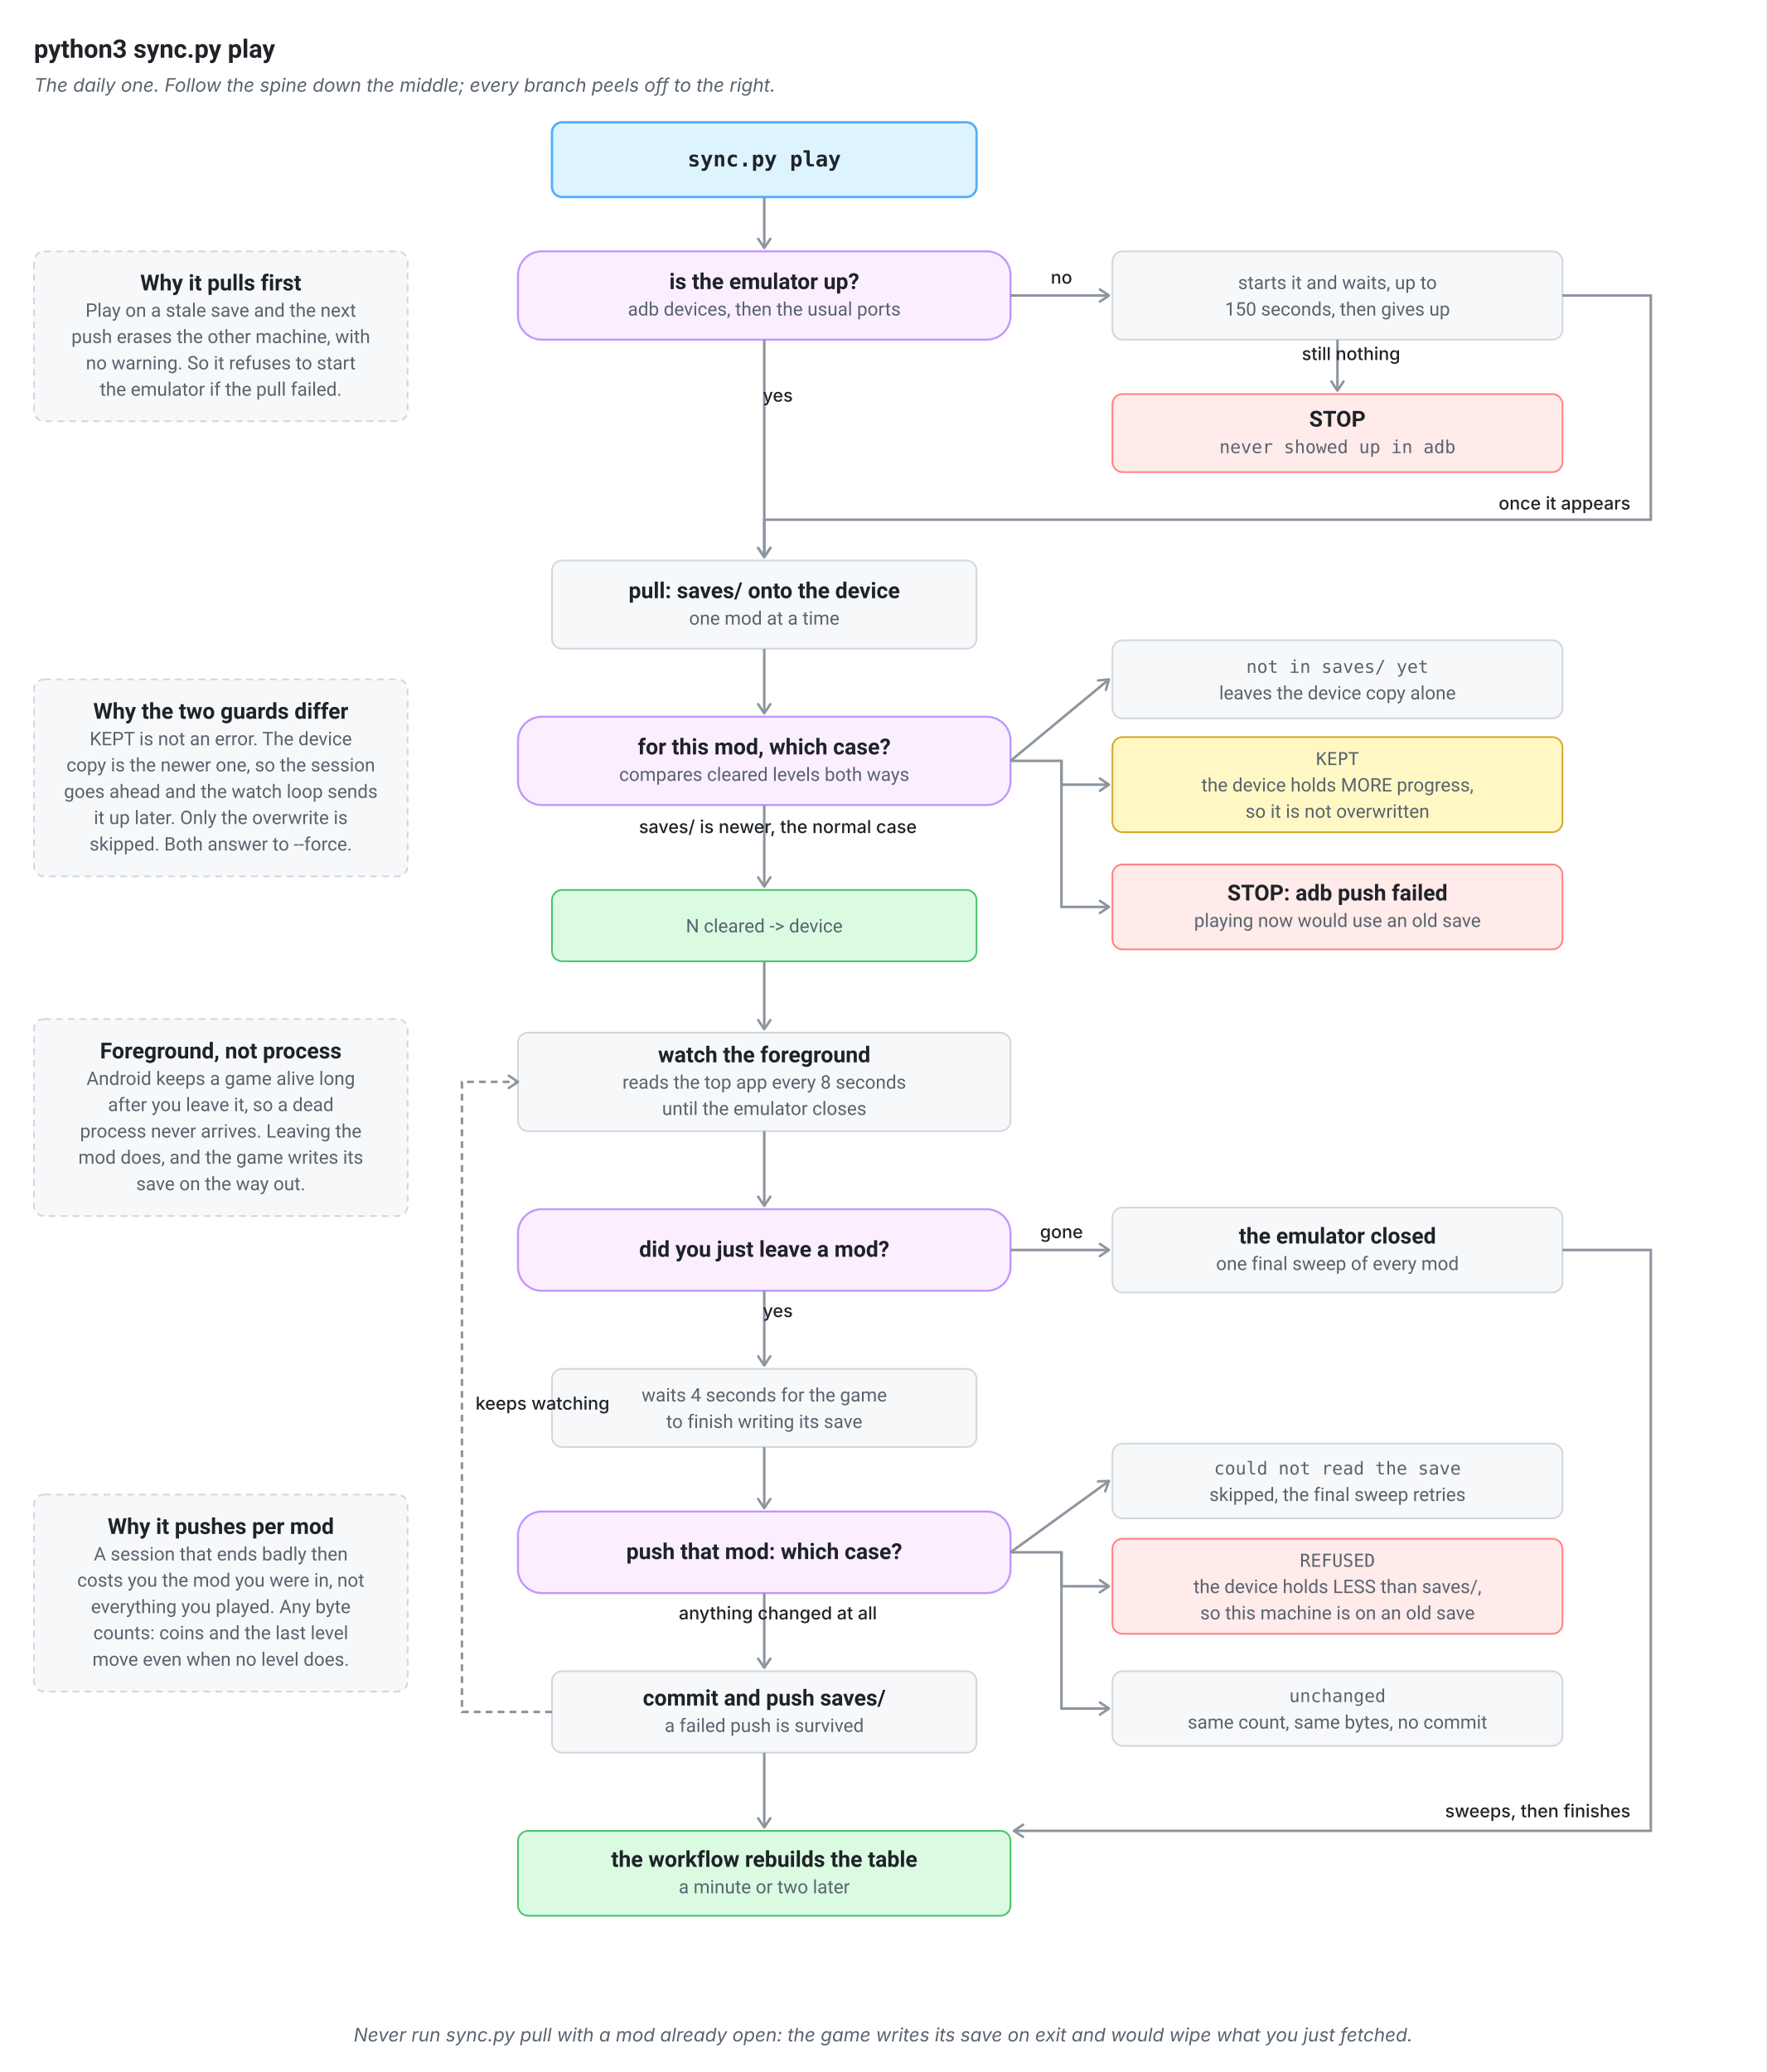
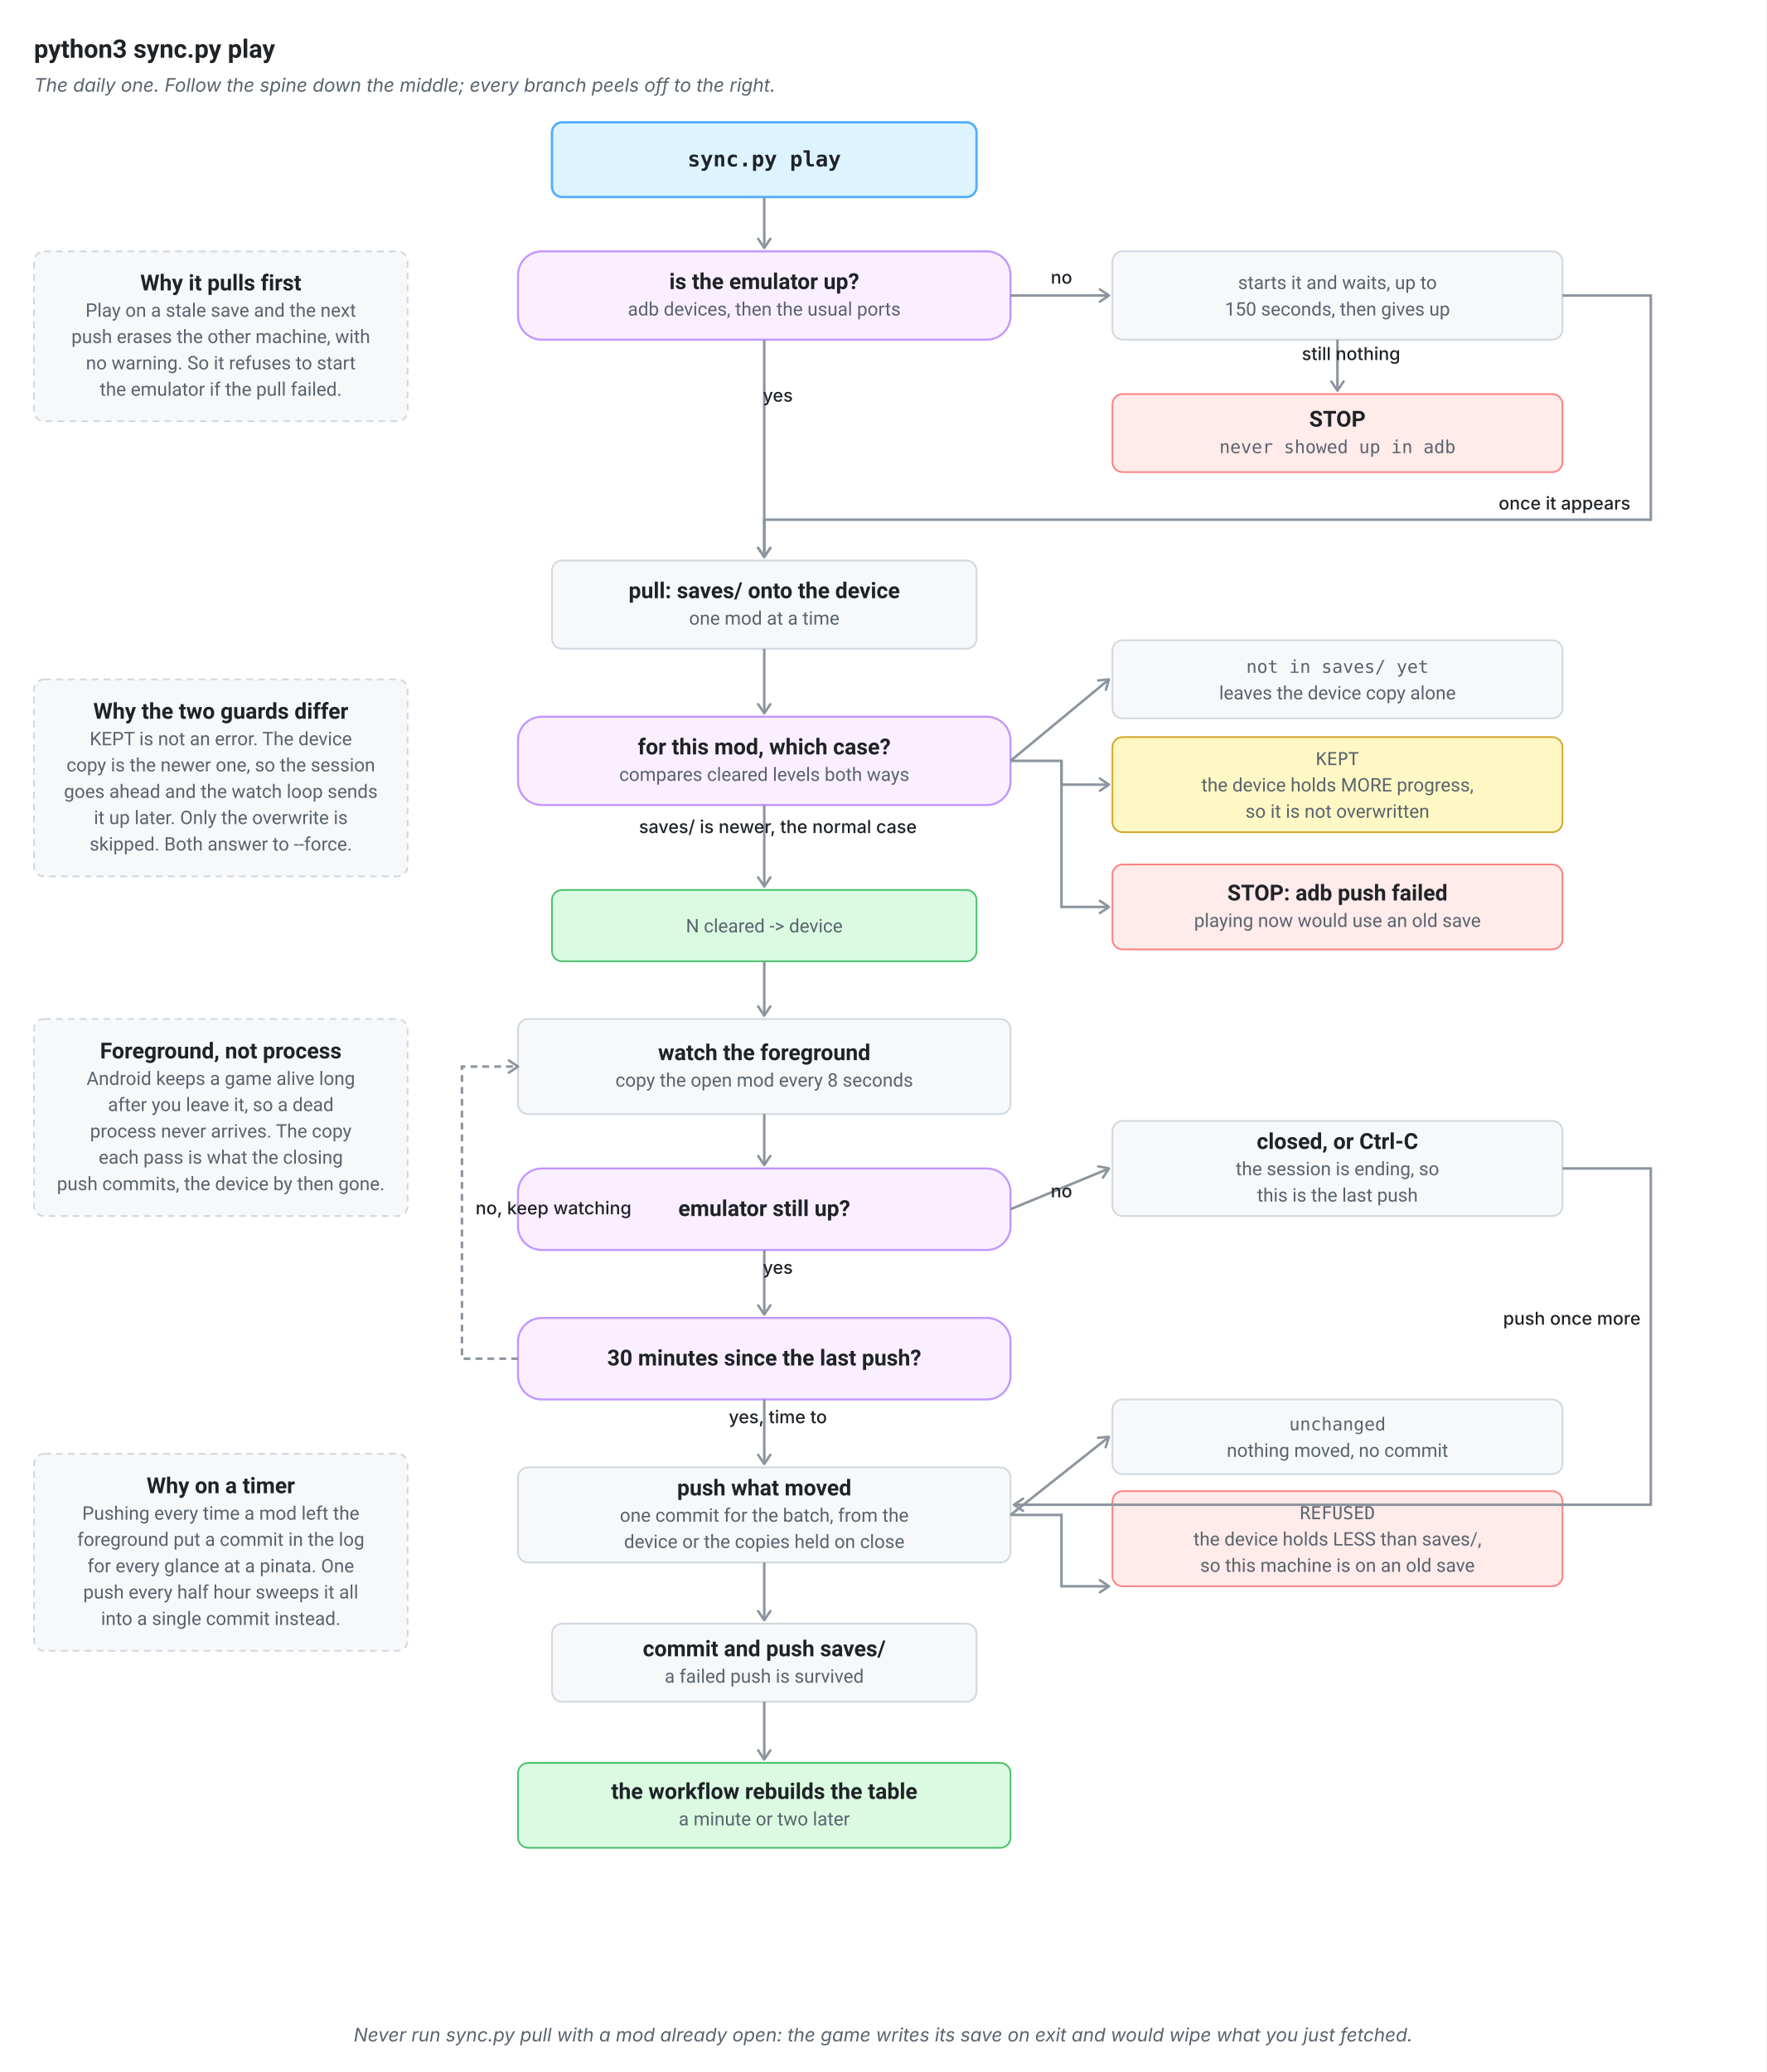
<svg xmlns="http://www.w3.org/2000/svg" width="1040" height="1220" viewBox="0 0 1040 1220" role="img" aria-labelledby="t d">
  <style>
  .bg   { fill: #ffffff; }
  .box  { fill: #f6f8fa; stroke: #d0d7de; stroke-width: 1; }
  .cmdb { fill: #ddf4ff; stroke: #54aeff; stroke-width: 1.4; }
  .okb  { fill: #dafbe1; stroke: #4ac26b; stroke-width: 1; }
  .warnb{ fill: #fff8c5; stroke: #d4a72c; stroke-width: 1; }
  .stopb{ fill: #ffebe9; stroke: #ff8182; stroke-width: 1; }
  .noteb{ fill: #f6f8fa; stroke: #d0d7de; stroke-width: 1; stroke-dasharray: 4 3; }
  .deci { fill: #fbefff; stroke: #c297ff; stroke-width: 1.2; }
  .h    { fill: #1f2328; font: 600 13px -apple-system, "Segoe UI", Roboto, sans-serif; }
  .s    { fill: #59636e; font: 400 11px -apple-system, "Segoe UI", Roboto, sans-serif; }
  .cmd  { fill: #1f2328; font: 600 12.5px ui-monospace, SFMono-Regular, Menlo, monospace; }
  .mono { fill: #59636e; font: 400 10.5px ui-monospace, SFMono-Regular, Menlo, monospace; }
  .edge { stroke: #8c959f; stroke-width: 1.5; fill: none; }
  .ah   { stroke: #8c959f; fill: none; }
  .elbl { fill: #1f2328; font: 500 10.5px -apple-system, "Segoe UI", sans-serif; }
  .sect { fill: #1f2328; font: 700 15px -apple-system, "Segoe UI", Roboto, sans-serif; }
  .cap  { fill: #59636e; font: italic 400 11px -apple-system, "Segoe UI", sans-serif; }
  @media (prefers-color-scheme: dark) {
    .bg   { fill: #0d1117; }
    .box  { fill: #161b22; stroke: #30363d; }
    .cmdb { fill: #121d2f; stroke: #1f6feb; }
    .okb  { fill: #12261e; stroke: #238636; }
    .warnb{ fill: #272115; stroke: #9e6a03; }
    .stopb{ fill: #25171c; stroke: #f85149; }
    .noteb{ fill: #161b22; stroke: #30363d; }
    .deci { fill: #21162d; stroke: #8957e5; }
    .h    { fill: #e6edf3; }
    .s    { fill: #8b949e; }
    .cmd  { fill: #e6edf3; }
    .mono { fill: #8b949e; }
    .edge { stroke: #6e7681; }
    .ah   { stroke: #6e7681; }
    .elbl { fill: #e6edf3; }
    .sect { fill: #e6edf3; }
    .cap  { fill: #8b949e; }
  }
</style>
  <defs>
    <marker id="a" viewBox="0 0 10 10" refX="8" refY="5" markerWidth="6" markerHeight="6" orient="auto-start-reverse">
      <path class="ah" d="M2 1L8 5L2 9" stroke-width="1.6" stroke-linecap="round" stroke-linejoin="round" />
    </marker>
  </defs>
  <rect class="bg" width="1040" height="1220" />
  <text class="sect" x="20" y="34">python3 sync.py play</text>
  <text class="cap" x="20" y="54" text-anchor="start">The daily one. Follow the spine down the middle; every branch peels off to the right.</text>
  <rect class="cmdb" x="325" y="72" width="250" height="44" rx="6" />
  <text class="cmd" x="450.0" y="98.0" text-anchor="middle">sync.py play</text>
  <rect class="deci" x="305" y="148" width="290" height="52" rx="14" />
  <text class="h" x="450.0" y="170.2" text-anchor="middle">is the emulator up?</text>
  <text class="s" x="450.0" y="185.8" text-anchor="middle">adb devices, then the usual ports</text>
  <rect class="box" x="655" y="148" width="265" height="52" rx="6" />
  <text class="s" x="787.5" y="170.2" text-anchor="middle">starts it and waits, up to</text>
  <text class="s" x="787.5" y="185.8" text-anchor="middle">150 seconds, then gives up</text>
  <rect class="stopb" x="655" y="232" width="265" height="46" rx="6" />
  <text class="h" x="787.5" y="251.2" text-anchor="middle">STOP</text>
  <text class="mono" x="787.5" y="266.8" text-anchor="middle">never showed up in adb</text>
  <rect class="box" x="325" y="330" width="250" height="52" rx="6" />
  <text class="h" x="450.0" y="352.2" text-anchor="middle">pull: saves/ onto the device</text>
  <text class="s" x="450.0" y="367.8" text-anchor="middle">one mod at a time</text>
  <rect class="deci" x="305" y="422" width="290" height="52" rx="14" />
  <text class="h" x="450.0" y="444.2" text-anchor="middle">for this mod, which case?</text>
  <text class="s" x="450.0" y="459.8" text-anchor="middle">compares cleared levels both ways</text>
  <rect class="box" x="655" y="377" width="265" height="46" rx="6" />
  <text class="mono" x="787.5" y="396.2" text-anchor="middle">not in saves/ yet</text>
  <text class="s" x="787.5" y="411.8" text-anchor="middle">leaves the device copy alone</text>
  <rect class="warnb" x="655" y="434" width="265" height="56" rx="6" />
  <text class="mono" x="787.5" y="450.5" text-anchor="middle">KEPT</text>
  <text class="s" x="787.5" y="466.0" text-anchor="middle">the device holds MORE progress,</text>
  <text class="s" x="787.5" y="481.5" text-anchor="middle">so it is not overwritten</text>
  <rect class="stopb" x="655" y="509" width="265" height="50" rx="6" />
  <text class="h" x="787.5" y="530.2" text-anchor="middle">STOP: adb push failed</text>
  <text class="s" x="787.5" y="545.8" text-anchor="middle">playing now would use an old save</text>
  <rect class="okb" x="325" y="524" width="250" height="42" rx="6" />
  <text class="s" x="450.0" y="549.0" text-anchor="middle">N cleared -&gt; device</text>
-   <rect class="box" x="305" y="608" width="290" height="58" rx="6" />
-   <text class="h" x="450.0" y="625.5" text-anchor="middle">watch the foreground</text>
-   <text class="s" x="450.0" y="641.0" text-anchor="middle">reads the top app every 8 seconds</text>
-   <text class="s" x="450.0" y="656.5" text-anchor="middle">until the emulator closes</text>
-   <rect class="deci" x="305" y="712" width="290" height="48" rx="14" />
-   <text class="h" x="450.0" y="740.0" text-anchor="middle">did you just leave a mod?</text>
-   <rect class="box" x="655" y="711" width="265" height="50" rx="6" />
-   <text class="h" x="787.5" y="732.2" text-anchor="middle">the emulator closed</text>
-   <text class="s" x="787.5" y="747.8" text-anchor="middle">one final sweep of every mod</text>
-   <rect class="box" x="325" y="806" width="250" height="46" rx="6" />
-   <text class="s" x="450.0" y="825.2" text-anchor="middle">waits 4 seconds for the game</text>
-   <text class="s" x="450.0" y="840.8" text-anchor="middle">to finish writing its save</text>
-   <rect class="deci" x="305" y="890" width="290" height="48" rx="14" />
-   <text class="h" x="450.0" y="918.0" text-anchor="middle">push that mod: which case?</text>
-   <rect class="box" x="655" y="850" width="265" height="44" rx="6" />
-   <text class="mono" x="787.5" y="868.2" text-anchor="middle">could not read the save</text>
-   <text class="s" x="787.5" y="883.8" text-anchor="middle">skipped, the final sweep retries</text>
-   <rect class="stopb" x="655" y="906" width="265" height="56" rx="6" />
-   <text class="mono" x="787.5" y="922.5" text-anchor="middle">REFUSED</text>
-   <text class="s" x="787.5" y="938.0" text-anchor="middle">the device holds LESS than saves/,</text>
-   <text class="s" x="787.5" y="953.5" text-anchor="middle">so this machine is on an old save</text>
-   <rect class="box" x="655" y="984" width="265" height="44" rx="6" />
-   <text class="mono" x="787.5" y="1002.2" text-anchor="middle">unchanged</text>
-   <text class="s" x="787.5" y="1017.8" text-anchor="middle">same count, same bytes, no commit</text>
-   <rect class="box" x="325" y="984" width="250" height="48" rx="6" />
-   <text class="h" x="450.0" y="1004.2" text-anchor="middle">commit and push saves/</text>
-   <text class="s" x="450.0" y="1019.8" text-anchor="middle">a failed push is survived</text>
-   <rect class="okb" x="305" y="1078" width="290" height="50" rx="6" />
-   <text class="h" x="450.0" y="1099.2" text-anchor="middle">the workflow rebuilds the table</text>
-   <text class="s" x="450.0" y="1114.8" text-anchor="middle">a minute or two later</text>
+   <rect class="box" x="305" y="600" width="290" height="56" rx="6" />
+   <text class="h" x="450.0" y="624.2" text-anchor="middle">watch the foreground</text>
+   <text class="s" x="450.0" y="639.8" text-anchor="middle">copy the open mod every 8 seconds</text>
+   <rect class="deci" x="305" y="688" width="290" height="48" rx="14" />
+   <text class="h" x="450.0" y="716.0" text-anchor="middle">emulator still up?</text>
+   <rect class="box" x="655" y="660" width="265" height="56" rx="6" />
+   <text class="h" x="787.5" y="676.5" text-anchor="middle">closed, or Ctrl-C</text>
+   <text class="s" x="787.5" y="692.0" text-anchor="middle">the session is ending, so</text>
+   <text class="s" x="787.5" y="707.5" text-anchor="middle">this is the last push</text>
+   <rect class="deci" x="305" y="776" width="290" height="48" rx="14" />
+   <text class="h" x="450.0" y="804.0" text-anchor="middle">30 minutes since the last push?</text>
+   <rect class="box" x="305" y="864" width="290" height="56" rx="6" />
+   <text class="h" x="450.0" y="880.5" text-anchor="middle">push what moved</text>
+   <text class="s" x="450.0" y="896.0" text-anchor="middle">one commit for the batch, from the</text>
+   <text class="s" x="450.0" y="911.5" text-anchor="middle">device or the copies held on close</text>
+   <rect class="box" x="655" y="824" width="265" height="44" rx="6" />
+   <text class="mono" x="787.5" y="842.2" text-anchor="middle">unchanged</text>
+   <text class="s" x="787.5" y="857.8" text-anchor="middle">nothing moved, no commit</text>
+   <rect class="stopb" x="655" y="878" width="265" height="56" rx="6" />
+   <text class="mono" x="787.5" y="894.5" text-anchor="middle">REFUSED</text>
+   <text class="s" x="787.5" y="910.0" text-anchor="middle">the device holds LESS than saves/,</text>
+   <text class="s" x="787.5" y="925.5" text-anchor="middle">so this machine is on an old save</text>
+   <rect class="box" x="325" y="956" width="250" height="46" rx="6" />
+   <text class="h" x="450.0" y="975.2" text-anchor="middle">commit and push saves/</text>
+   <text class="s" x="450.0" y="990.8" text-anchor="middle">a failed push is survived</text>
+   <rect class="okb" x="305" y="1038" width="290" height="50" rx="6" />
+   <text class="h" x="450.0" y="1059.2" text-anchor="middle">the workflow rebuilds the table</text>
+   <text class="s" x="450.0" y="1074.8" text-anchor="middle">a minute or two later</text>
  <path class="edge" d="M450.0 116 L450.0 146" marker-end="url(#a)" />
  <path class="edge" d="M595 174.0 L653 174.0" marker-end="url(#a)" />
  <text class="elbl" x="625.0" y="167.0" text-anchor="middle">no</text>
  <path class="edge" d="M787.5 200 L787.5 230" marker-end="url(#a)" />
  <text class="elbl" x="795.5" y="212.0" text-anchor="middle">still nothing</text>
  <path class="edge" d="M450.0 200 L450.0 328" marker-end="url(#a)" />
  <text class="elbl" x="458.0" y="236.5" text-anchor="middle">yes</text>
  <path class="edge" d="M920 174 L972 174 L972 306 L450 306 L450 328" marker-end="url(#a)" />
  <text class="elbl" x="960" y="300" text-anchor="end">once it appears</text>
  <path class="edge" d="M450.0 382 L450.0 420" marker-end="url(#a)" />
  <path class="edge" d="M595 448.0 L653 400.0" marker-end="url(#a)" />
  <path class="edge" d="M595 448 L625 448 L625 462 L653 462" marker-end="url(#a)" />
  <path class="edge" d="M625 448 L625 534 L653 534" marker-end="url(#a)" />
  <path class="edge" d="M450.0 474 L450.0 522" marker-end="url(#a)" />
  <text class="elbl" x="458.0" y="490.5" text-anchor="middle">saves/ is newer, the normal case</text>
-   <path class="edge" d="M450.0 566 L450.0 606" marker-end="url(#a)" />
-   <path class="edge" d="M450.0 666 L450.0 710" marker-end="url(#a)" />
-   <path class="edge" d="M595 736.0 L653 736.0" marker-end="url(#a)" />
-   <text class="elbl" x="625.0" y="729.0" text-anchor="middle">gone</text>
-   <path class="edge" d="M450.0 760 L450.0 804" marker-end="url(#a)" />
-   <text class="elbl" x="458.0" y="775.5" text-anchor="middle">yes</text>
-   <path class="edge" d="M450.0 852 L450.0 888" marker-end="url(#a)" />
-   <path class="edge" d="M595 914.0 L653 872.0" marker-end="url(#a)" />
-   <path class="edge" d="M595 914 L625 914 L625 934 L653 934" marker-end="url(#a)" />
-   <path class="edge" d="M625 914 L625 1006 L653 1006" marker-end="url(#a)" />
-   <path class="edge" d="M450.0 938 L450.0 982" marker-end="url(#a)" />
-   <text class="elbl" x="458.0" y="953.5" text-anchor="middle">anything changed at all</text>
-   <path class="edge" d="M450.0 1032 L450.0 1076" marker-end="url(#a)" />
-   <path class="edge" d="M325 1008 L272 1008 L272 637 L305 637" marker-end="url(#a)" stroke-dasharray="4 3" />
-   <text class="elbl" x="280" y="830" text-anchor="start">keeps watching</text>
-   <path class="edge" d="M920 736 L972 736 L972 1078 L597 1078" marker-end="url(#a)" />
-   <text class="elbl" x="960" y="1070" text-anchor="end">sweeps, then finishes</text>
+   <path class="edge" d="M450.0 566 L450.0 598" marker-end="url(#a)" />
+   <path class="edge" d="M450.0 656 L450.0 686" marker-end="url(#a)" />
+   <path class="edge" d="M595 712.0 L653 688.0" marker-end="url(#a)" />
+   <text class="elbl" x="625.0" y="705.0" text-anchor="middle">no</text>
+   <path class="edge" d="M450.0 736 L450.0 774" marker-end="url(#a)" />
+   <text class="elbl" x="458.0" y="750.0" text-anchor="middle">yes</text>
+   <path class="edge" d="M450.0 824 L450.0 862" marker-end="url(#a)" />
+   <text class="elbl" x="458.0" y="838.0" text-anchor="middle">yes, time to</text>
+   <path class="edge" d="M920 688 L972 688 L972 886 L597 886" marker-end="url(#a)" />
+   <text class="elbl" x="966" y="780" text-anchor="end">push once more</text>
+   <path class="edge" d="M595 892.0 L653 846.0" marker-end="url(#a)" />
+   <path class="edge" d="M595 892 L625 892 L625 934 L653 934" marker-end="url(#a)" />
+   <path class="edge" d="M450.0 920 L450.0 954" marker-end="url(#a)" />
+   <path class="edge" d="M450.0 1002 L450.0 1036" marker-end="url(#a)" />
+   <path class="edge" d="M305 800 L272 800 L272 628 L305 628" marker-end="url(#a)" stroke-dasharray="4 3" />
+   <text class="elbl" x="280" y="715" text-anchor="start">no, keep watching</text>
  <rect class="noteb" x="20" y="148" width="220" height="100" rx="6" />
  <text class="h" x="130.0" y="171.0" text-anchor="middle">Why it pulls first</text>
  <text class="s" x="130.0" y="186.5" text-anchor="middle">Play on a stale save and the next</text>
  <text class="s" x="130.0" y="202.0" text-anchor="middle">push erases the other machine, with</text>
  <text class="s" x="130.0" y="217.5" text-anchor="middle">no warning. So it refuses to start</text>
  <text class="s" x="130.0" y="233.0" text-anchor="middle">the emulator if the pull failed.</text>
  <rect class="noteb" x="20" y="400" width="220" height="116" rx="6" />
  <text class="h" x="130.0" y="423.2" text-anchor="middle">Why the two guards differ</text>
  <text class="s" x="130.0" y="438.8" text-anchor="middle">KEPT is not an error. The device</text>
  <text class="s" x="130.0" y="454.2" text-anchor="middle">copy is the newer one, so the session</text>
  <text class="s" x="130.0" y="469.8" text-anchor="middle">goes ahead and the watch loop sends</text>
  <text class="s" x="130.0" y="485.2" text-anchor="middle">it up later. Only the overwrite is</text>
  <text class="s" x="130.0" y="500.8" text-anchor="middle">skipped. Both answer to --force.</text>
  <rect class="noteb" x="20" y="600" width="220" height="116" rx="6" />
  <text class="h" x="130.0" y="623.2" text-anchor="middle">Foreground, not process</text>
  <text class="s" x="130.0" y="638.8" text-anchor="middle">Android keeps a game alive long</text>
  <text class="s" x="130.0" y="654.2" text-anchor="middle">after you leave it, so a dead</text>
-   <text class="s" x="130.0" y="669.8" text-anchor="middle">process never arrives. Leaving the</text>
-   <text class="s" x="130.0" y="685.2" text-anchor="middle">mod does, and the game writes its</text>
-   <text class="s" x="130.0" y="700.8" text-anchor="middle">save on the way out.</text>
-   <rect class="noteb" x="20" y="880" width="220" height="116" rx="6" />
-   <text class="h" x="130.0" y="903.2" text-anchor="middle">Why it pushes per mod</text>
-   <text class="s" x="130.0" y="918.8" text-anchor="middle">A session that ends badly then</text>
-   <text class="s" x="130.0" y="934.2" text-anchor="middle">costs you the mod you were in, not</text>
-   <text class="s" x="130.0" y="949.8" text-anchor="middle">everything you played. Any byte</text>
-   <text class="s" x="130.0" y="965.2" text-anchor="middle">counts: coins and the last level</text>
-   <text class="s" x="130.0" y="980.8" text-anchor="middle">move even when no level does.</text>
+   <text class="s" x="130.0" y="669.8" text-anchor="middle">process never arrives. The copy</text>
+   <text class="s" x="130.0" y="685.2" text-anchor="middle">each pass is what the closing</text>
+   <text class="s" x="130.0" y="700.8" text-anchor="middle">push commits, the device by then gone.</text>
+   <rect class="noteb" x="20" y="856" width="220" height="116" rx="6" />
+   <text class="h" x="130.0" y="879.2" text-anchor="middle">Why on a timer</text>
+   <text class="s" x="130.0" y="894.8" text-anchor="middle">Pushing every time a mod left the</text>
+   <text class="s" x="130.0" y="910.2" text-anchor="middle">foreground put a commit in the log</text>
+   <text class="s" x="130.0" y="925.8" text-anchor="middle">for every glance at a pinata. One</text>
+   <text class="s" x="130.0" y="941.2" text-anchor="middle">push every half hour sweeps it all</text>
+   <text class="s" x="130.0" y="956.8" text-anchor="middle">into a single commit instead.</text>
  <text class="cap" x="520.0" y="1202" text-anchor="middle">Never run sync.py pull with a mod already open: the game writes its save on exit and would wipe what you just fetched.</text>
</svg>
